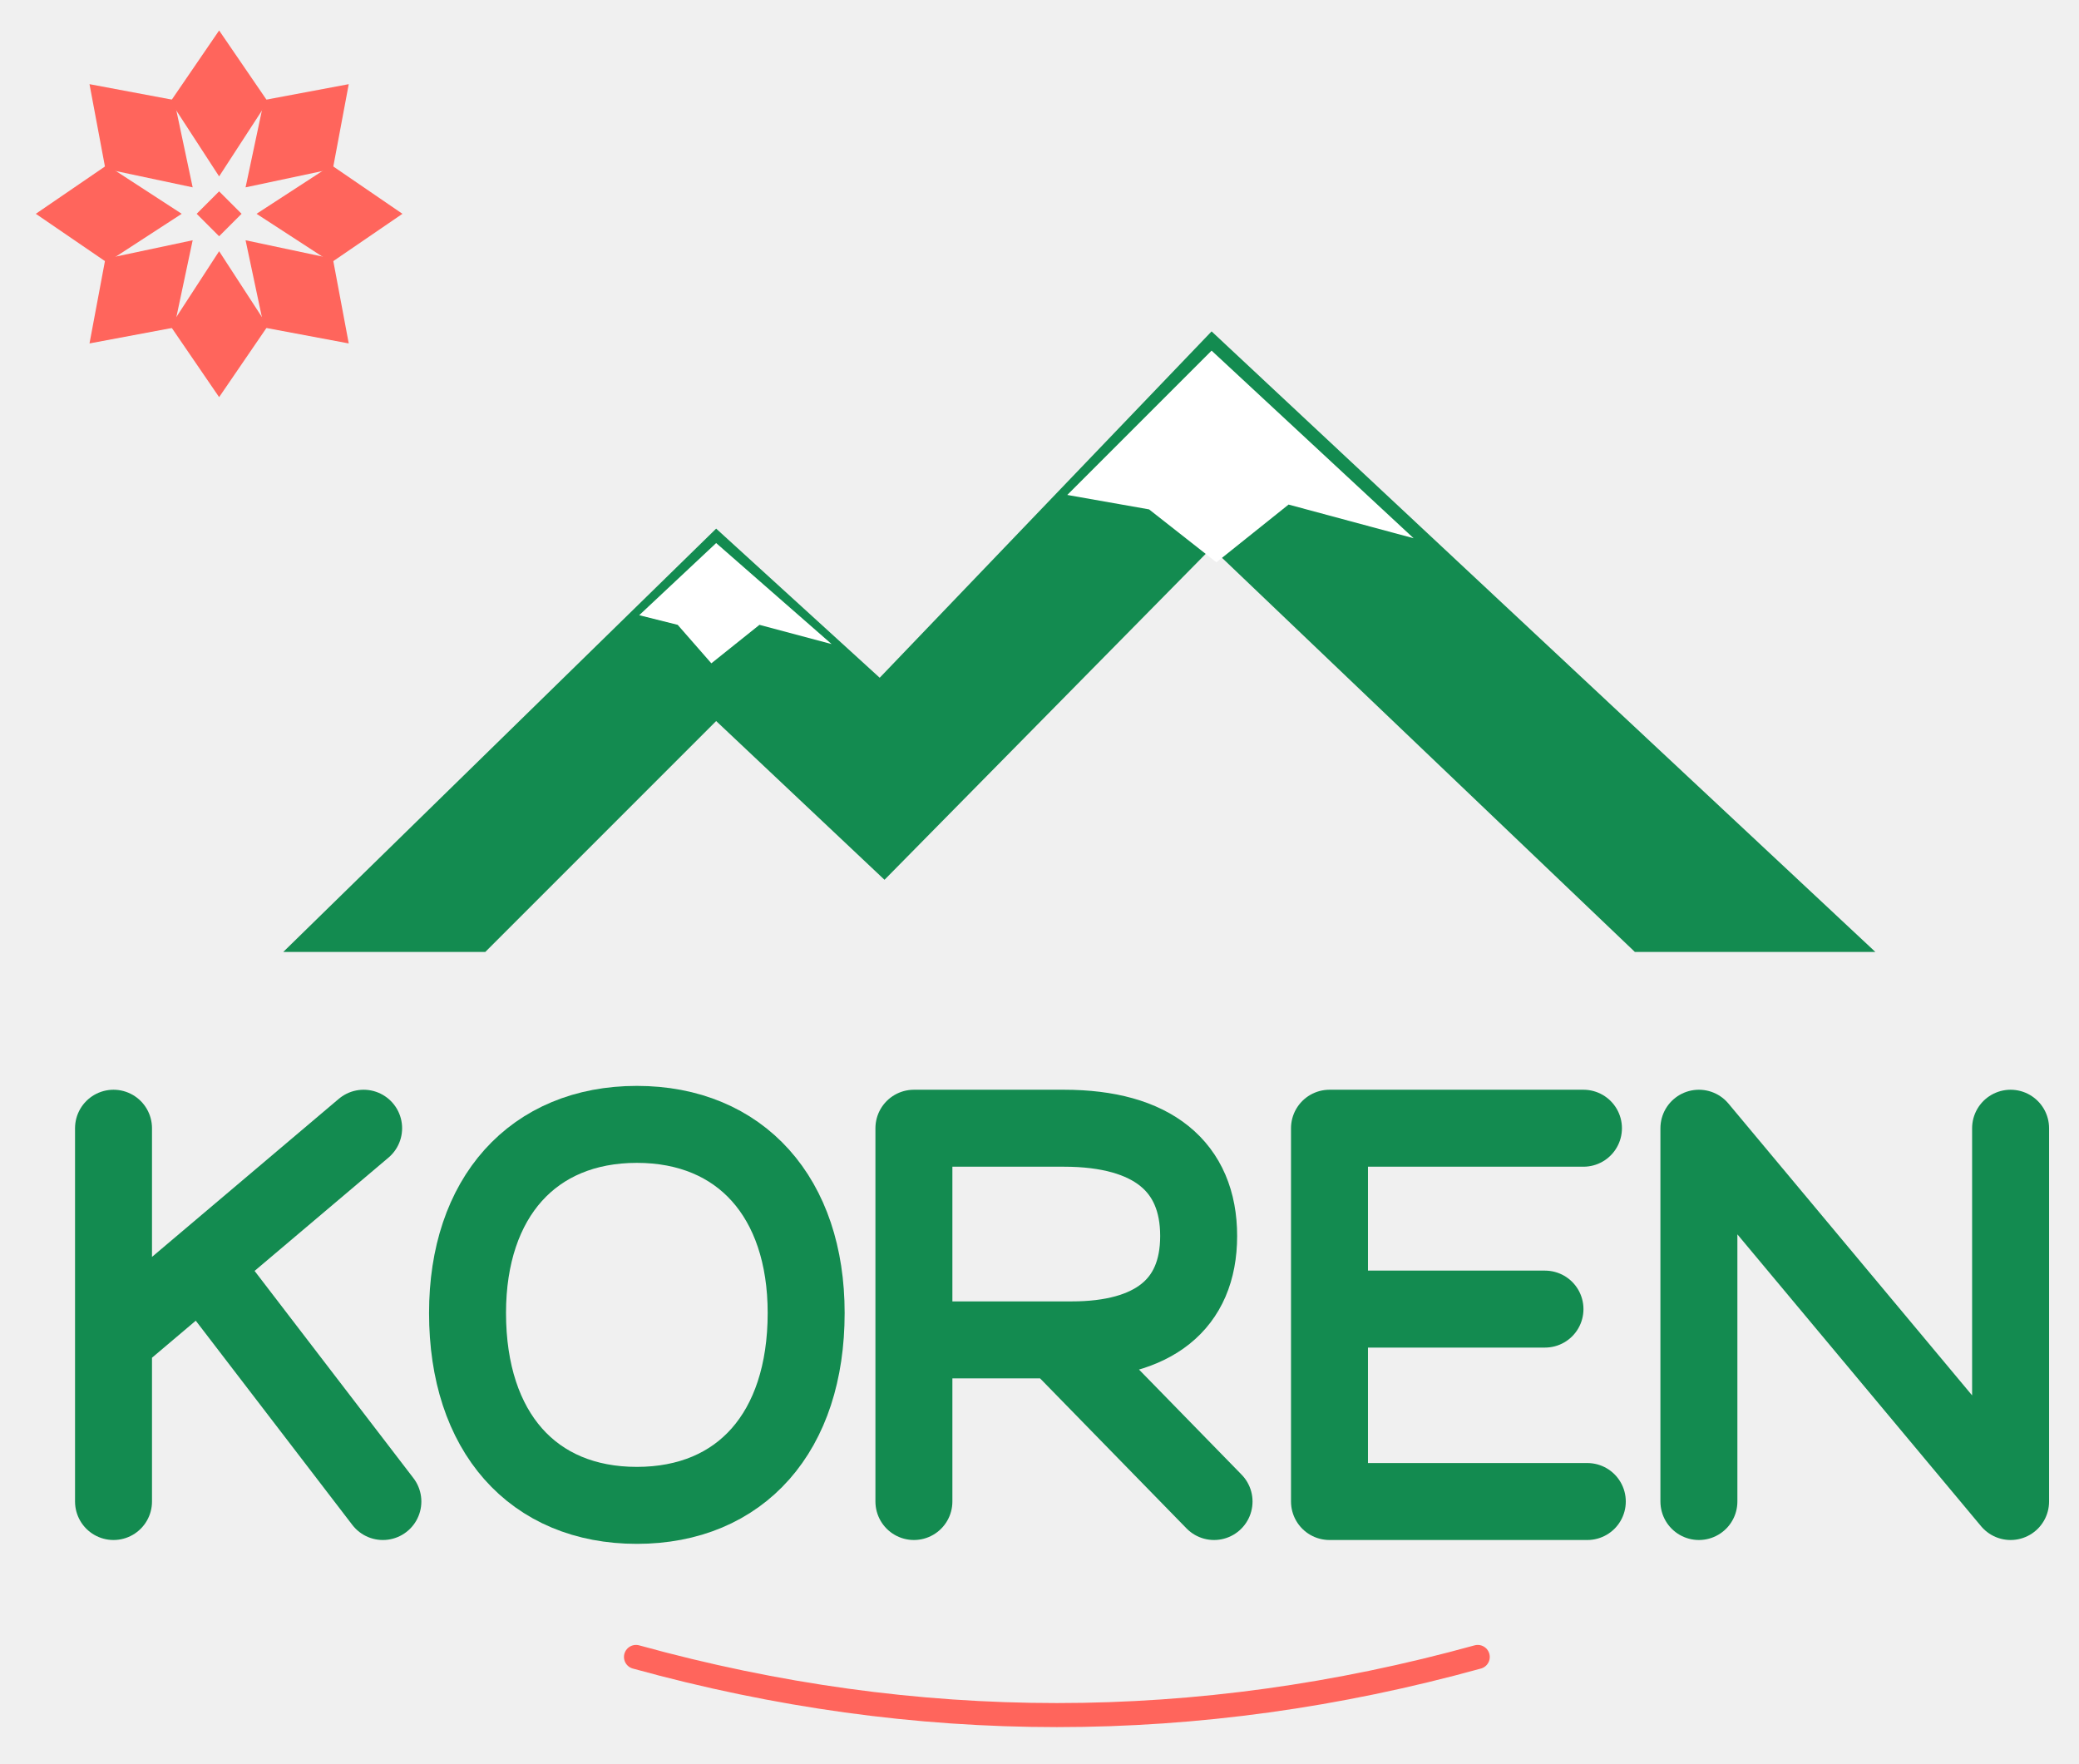
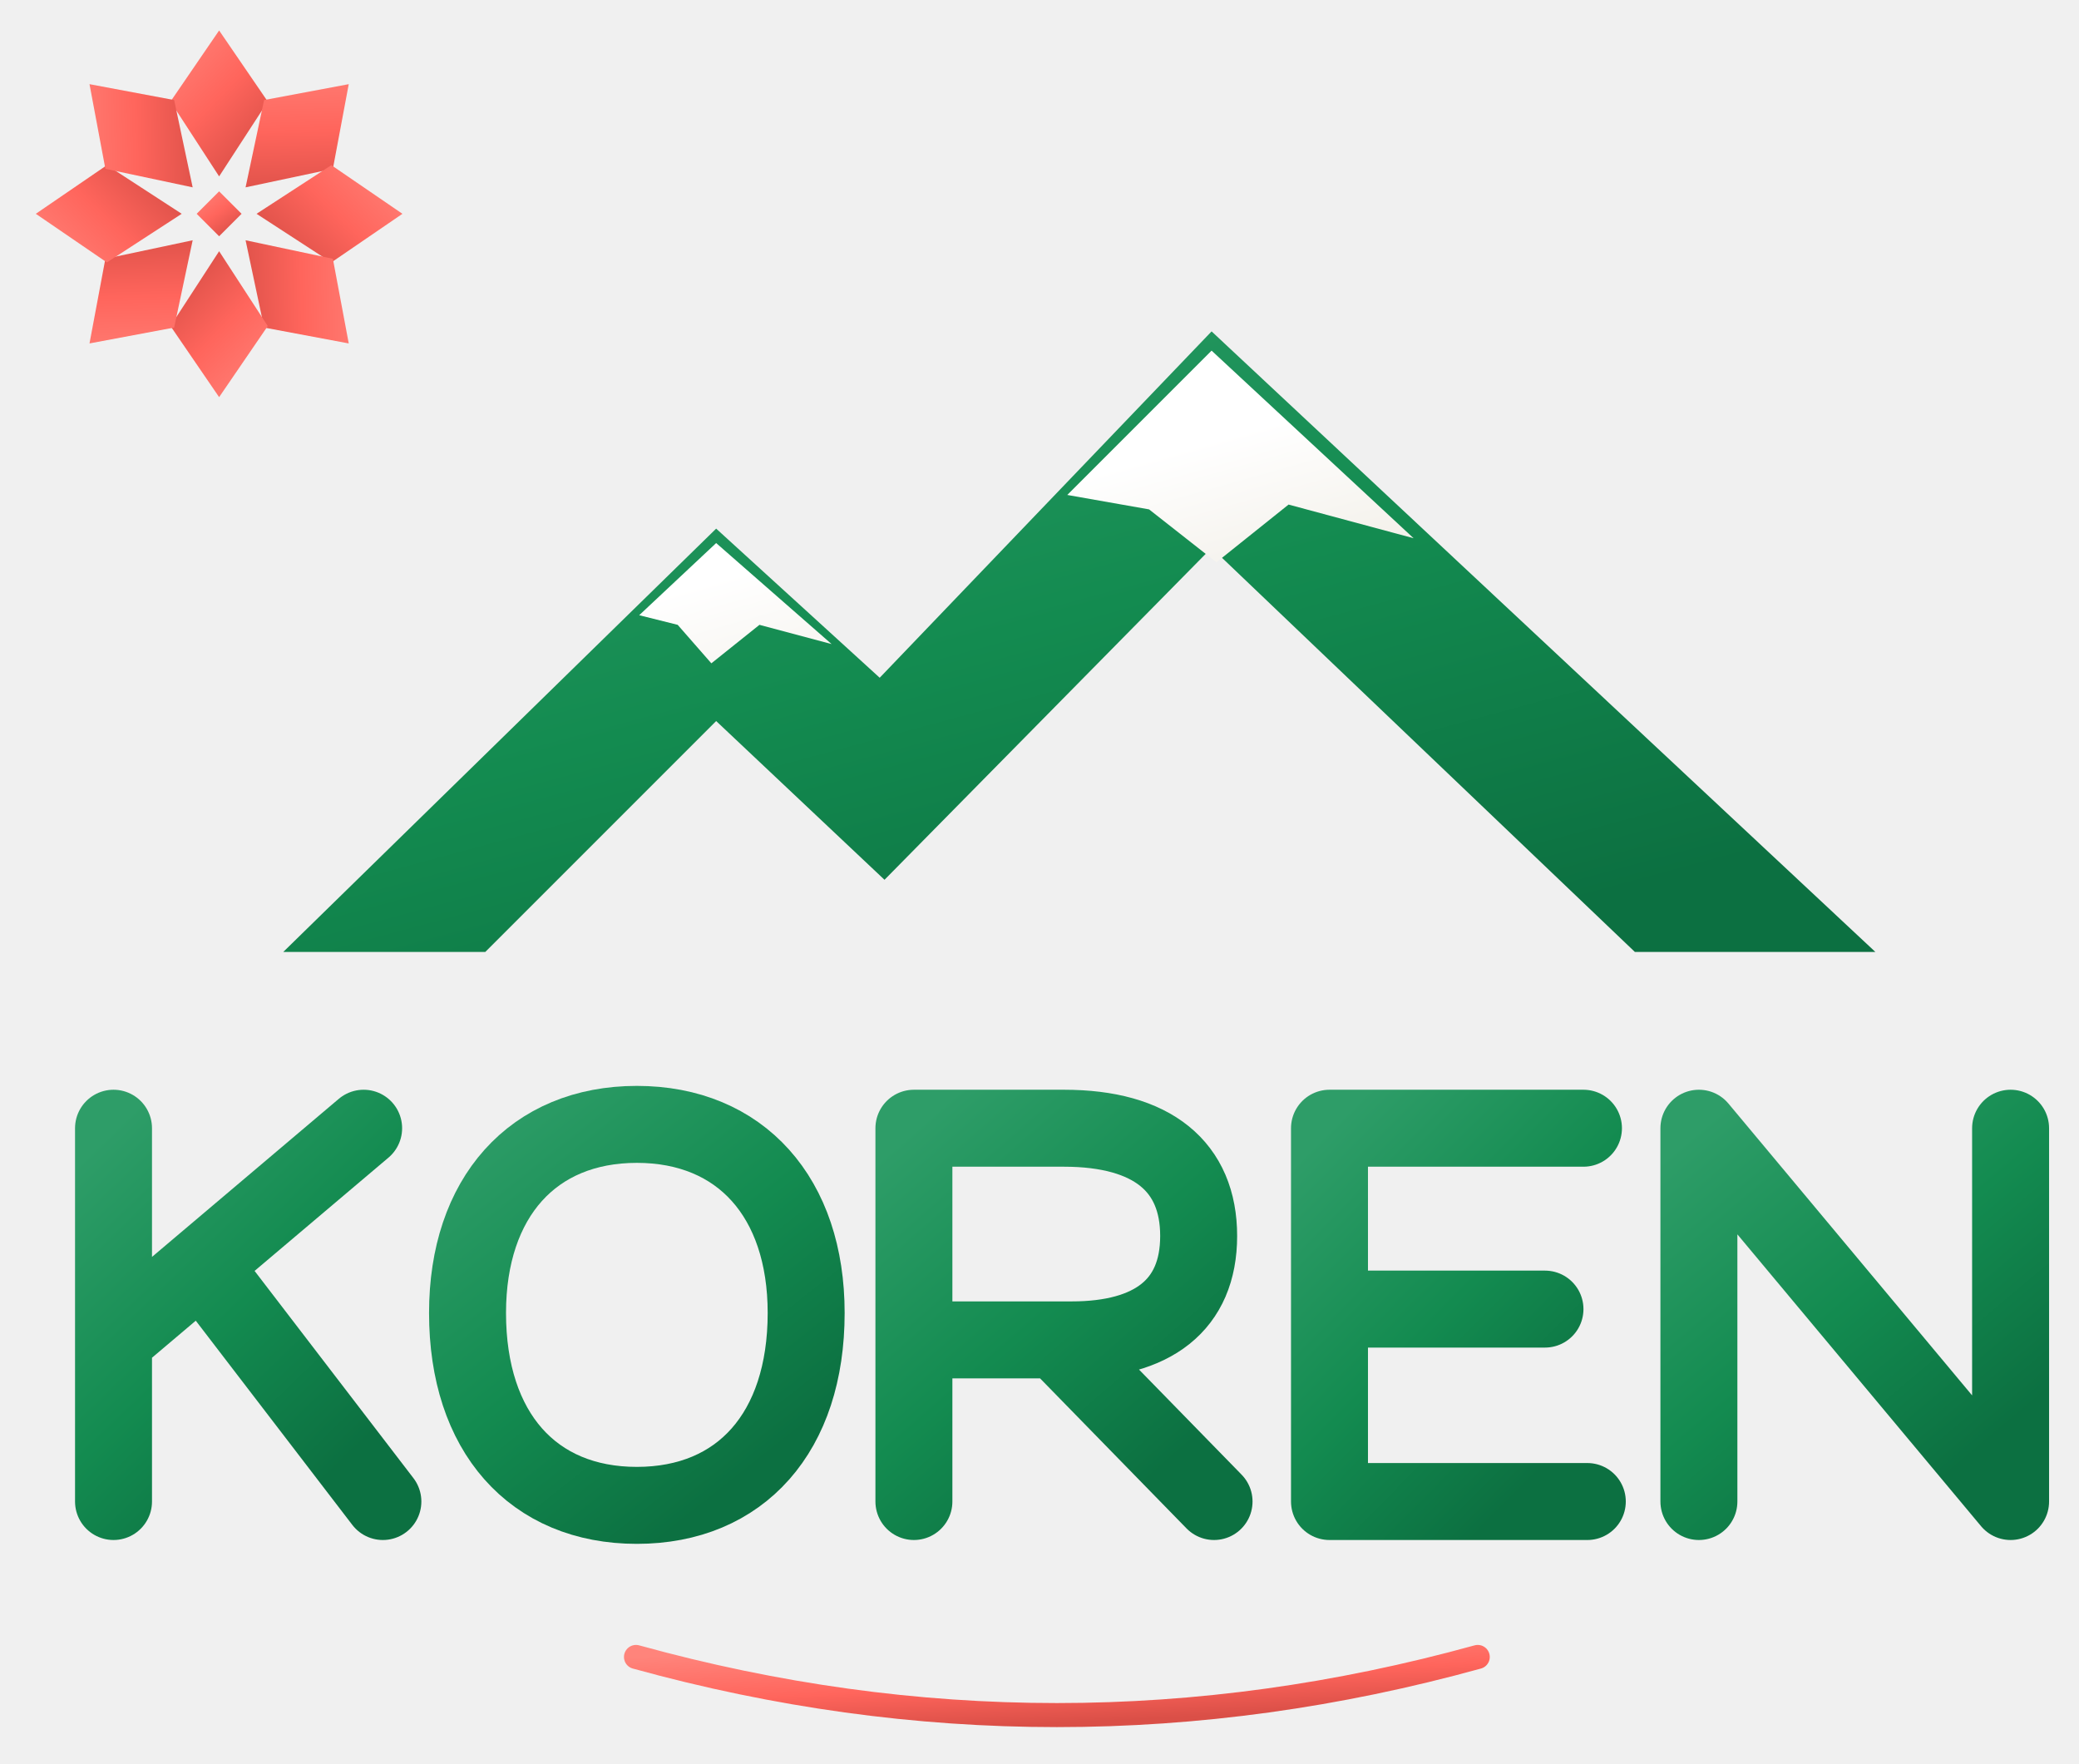
<svg xmlns="http://www.w3.org/2000/svg" viewBox="58 92 389 330">
+   <defs>
+     <linearGradient id="satin-138b50" x1="0%" y1="0%" x2="70%" y2="100%">
+       <stop offset="0" stop-color="#2E9D68" />
+       <stop offset=".54" stop-color="#138B50" />
+       <stop offset="1" stop-color="#0C7041" />
+     </linearGradient>
+     <linearGradient id="satin-ff655c" x1="0%" y1="0%" x2="70%" y2="100%">
+       <stop offset="0" stop-color="#FF847B" />
+       <stop offset=".54" stop-color="#FF655C" />
+       <stop offset="1" stop-color="#DA4F47" />
+     </linearGradient>
+     <linearGradient id="satin-ffffff" x1="0%" y1="0%" x2="70%" y2="100%">
+       <stop offset="0" stop-color="#FFFFFF" />
+       <stop offset=".54" stop-color="#FFFFFF" />
+       <stop offset="1" stop-color="#EFEBE2" />
+     </linearGradient>
+   </defs>
  <g transform="translate(99 132) scale(0.7)">
-     <g fill="#FF655C">
+     <g fill="url(#satin-ff655c)">
      <g transform="rotate(0)">
        <path d="M0-10L-13-30L0-49L13-30Z" />
      </g>
      <g transform="rotate(45)">
        <path d="M0-10L-13-30L0-49L13-30Z" />
      </g>
      <g transform="rotate(90)">
        <path d="M0-10L-13-30L0-49L13-30Z" />
      </g>
      <g transform="rotate(135)">
        <path d="M0-10L-13-30L0-49L13-30Z" />
      </g>
      <g transform="rotate(180)">
        <path d="M0-10L-13-30L0-49L13-30Z" />
      </g>
      <g transform="rotate(225)">
        <path d="M0-10L-13-30L0-49L13-30Z" />
      </g>
      <g transform="rotate(270)">
        <path d="M0-10L-13-30L0-49L13-30Z" />
      </g>
      <g transform="rotate(315)">
        <path d="M0-10L-13-30L0-49L13-30Z" />
      </g>
      <path d="M0-6L6 0L0 6L-6 0Z" />
    </g>
  </g>
  <g transform="translate(111 154) scale(0.9)">
-     <g fill="#138B50">
+     <g fill="url(#satin-138b50)">
      <path d="M0 129L90 41L124 72L193 0L331 129H281L193 45L125 114L90 81L42 129Z" />
-       <path fill="#FFFFFF" d="M163 34L193 4L235 43L209 36L194 48L180 37Z M74 59L90 44L114 65L99 61L89 69L82 61Z" />
+       <path fill="url(#satin-ffffff)" d="M163 34L193 4L235 43L209 36L194 48L180 37Z M74 59L90 44L114 65L99 61L89 69L82 61Z" />
    </g>
  </g>
  <g transform="translate(67 293) scale(0.72)">
-     <g fill="none" stroke="#138B50" stroke-width="20" stroke-linecap="round" stroke-linejoin="round">
+     <g fill="none" stroke="url(#satin-138b50)" stroke-width="20" stroke-linecap="round" stroke-linejoin="round">
      <path d="M17 14V111 M82 14L17 69 M41 51L87 111" />
      <path d="M153 13C126 13 109 32 109 62C109 93 126 112 153 112C180 112 197 93 197 62C197 32 180 13 153 13Z" />
      <path d="M225 111V14H264C287 14 299 24 299 42C299 60 287 69 266 69H225 M262 69L303 111" />
      <path d="M399 14H333V111H400 M333 61H389" />
      <path d="M429 111V14L510 111V14" />
    </g>
  </g>
  <g transform="translate(177 402) scale(0.75)">
-     <path d="M0 0Q105 29 210 0" fill="none" stroke="#FF655C" stroke-width="6" stroke-linecap="round" />
+     <path d="M0 0Q105 29 210 0" fill="none" stroke="url(#satin-ff655c)" stroke-width="6" stroke-linecap="round" />
  </g>
</svg>
